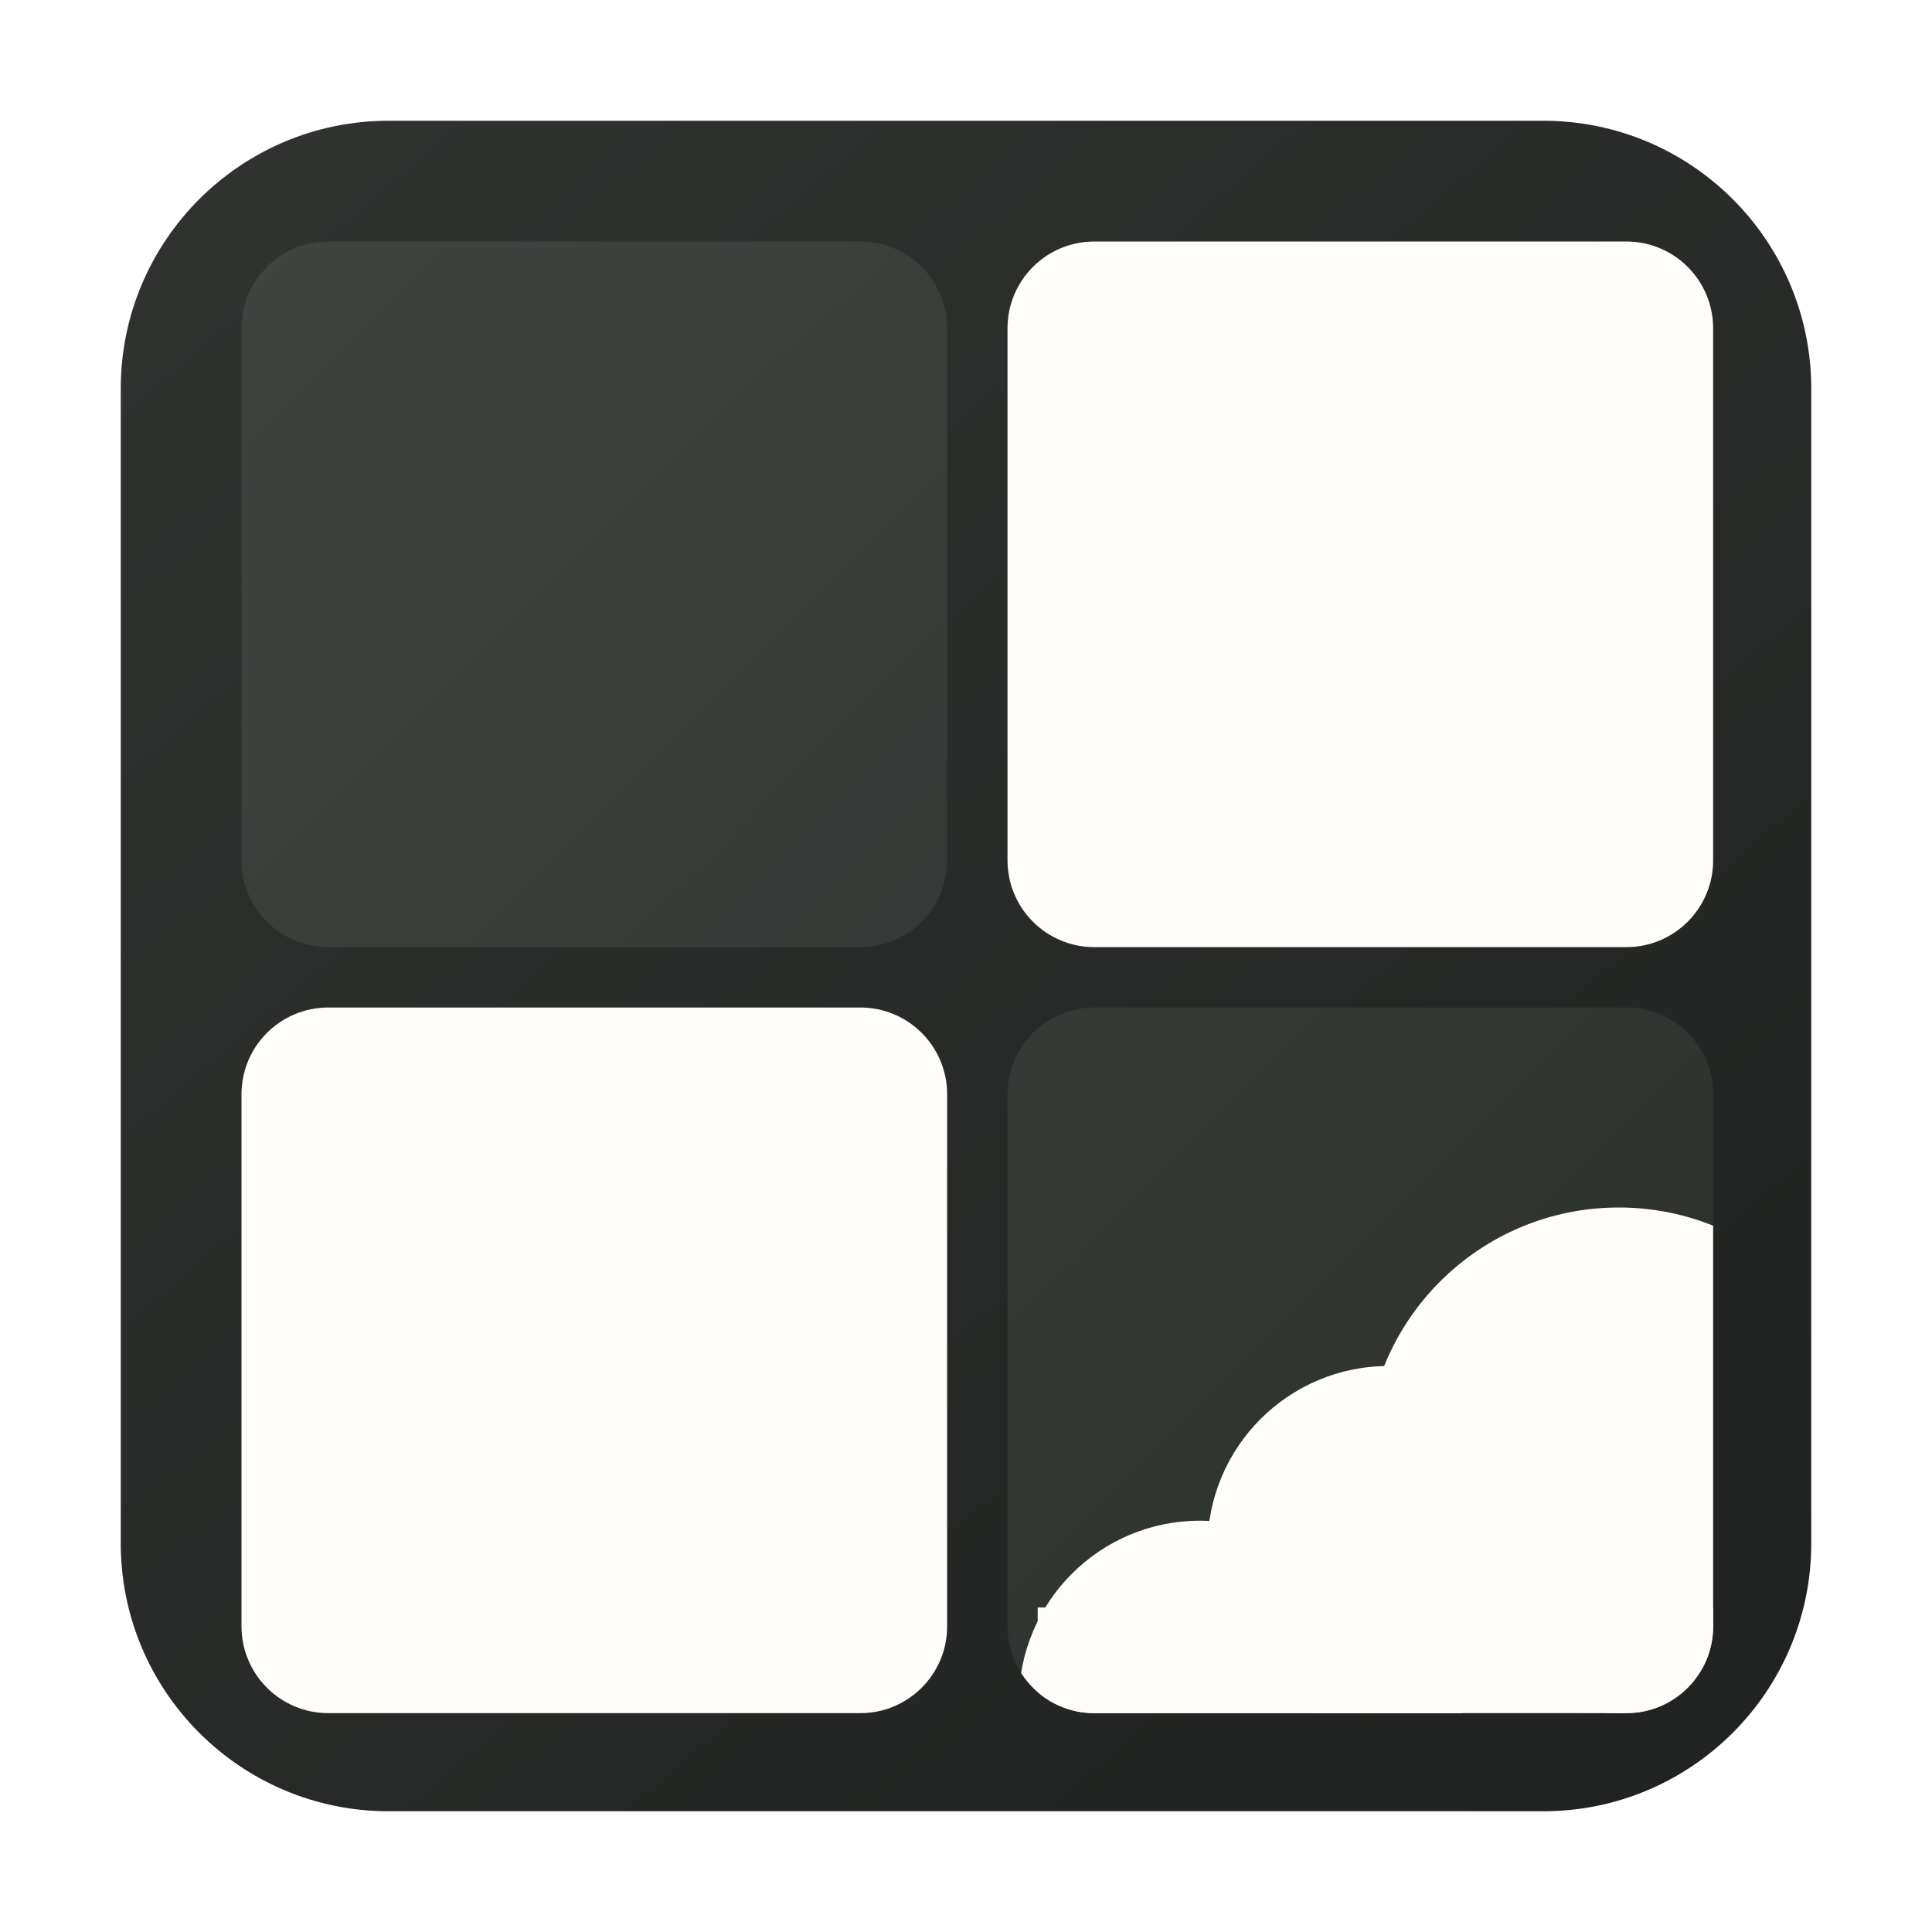
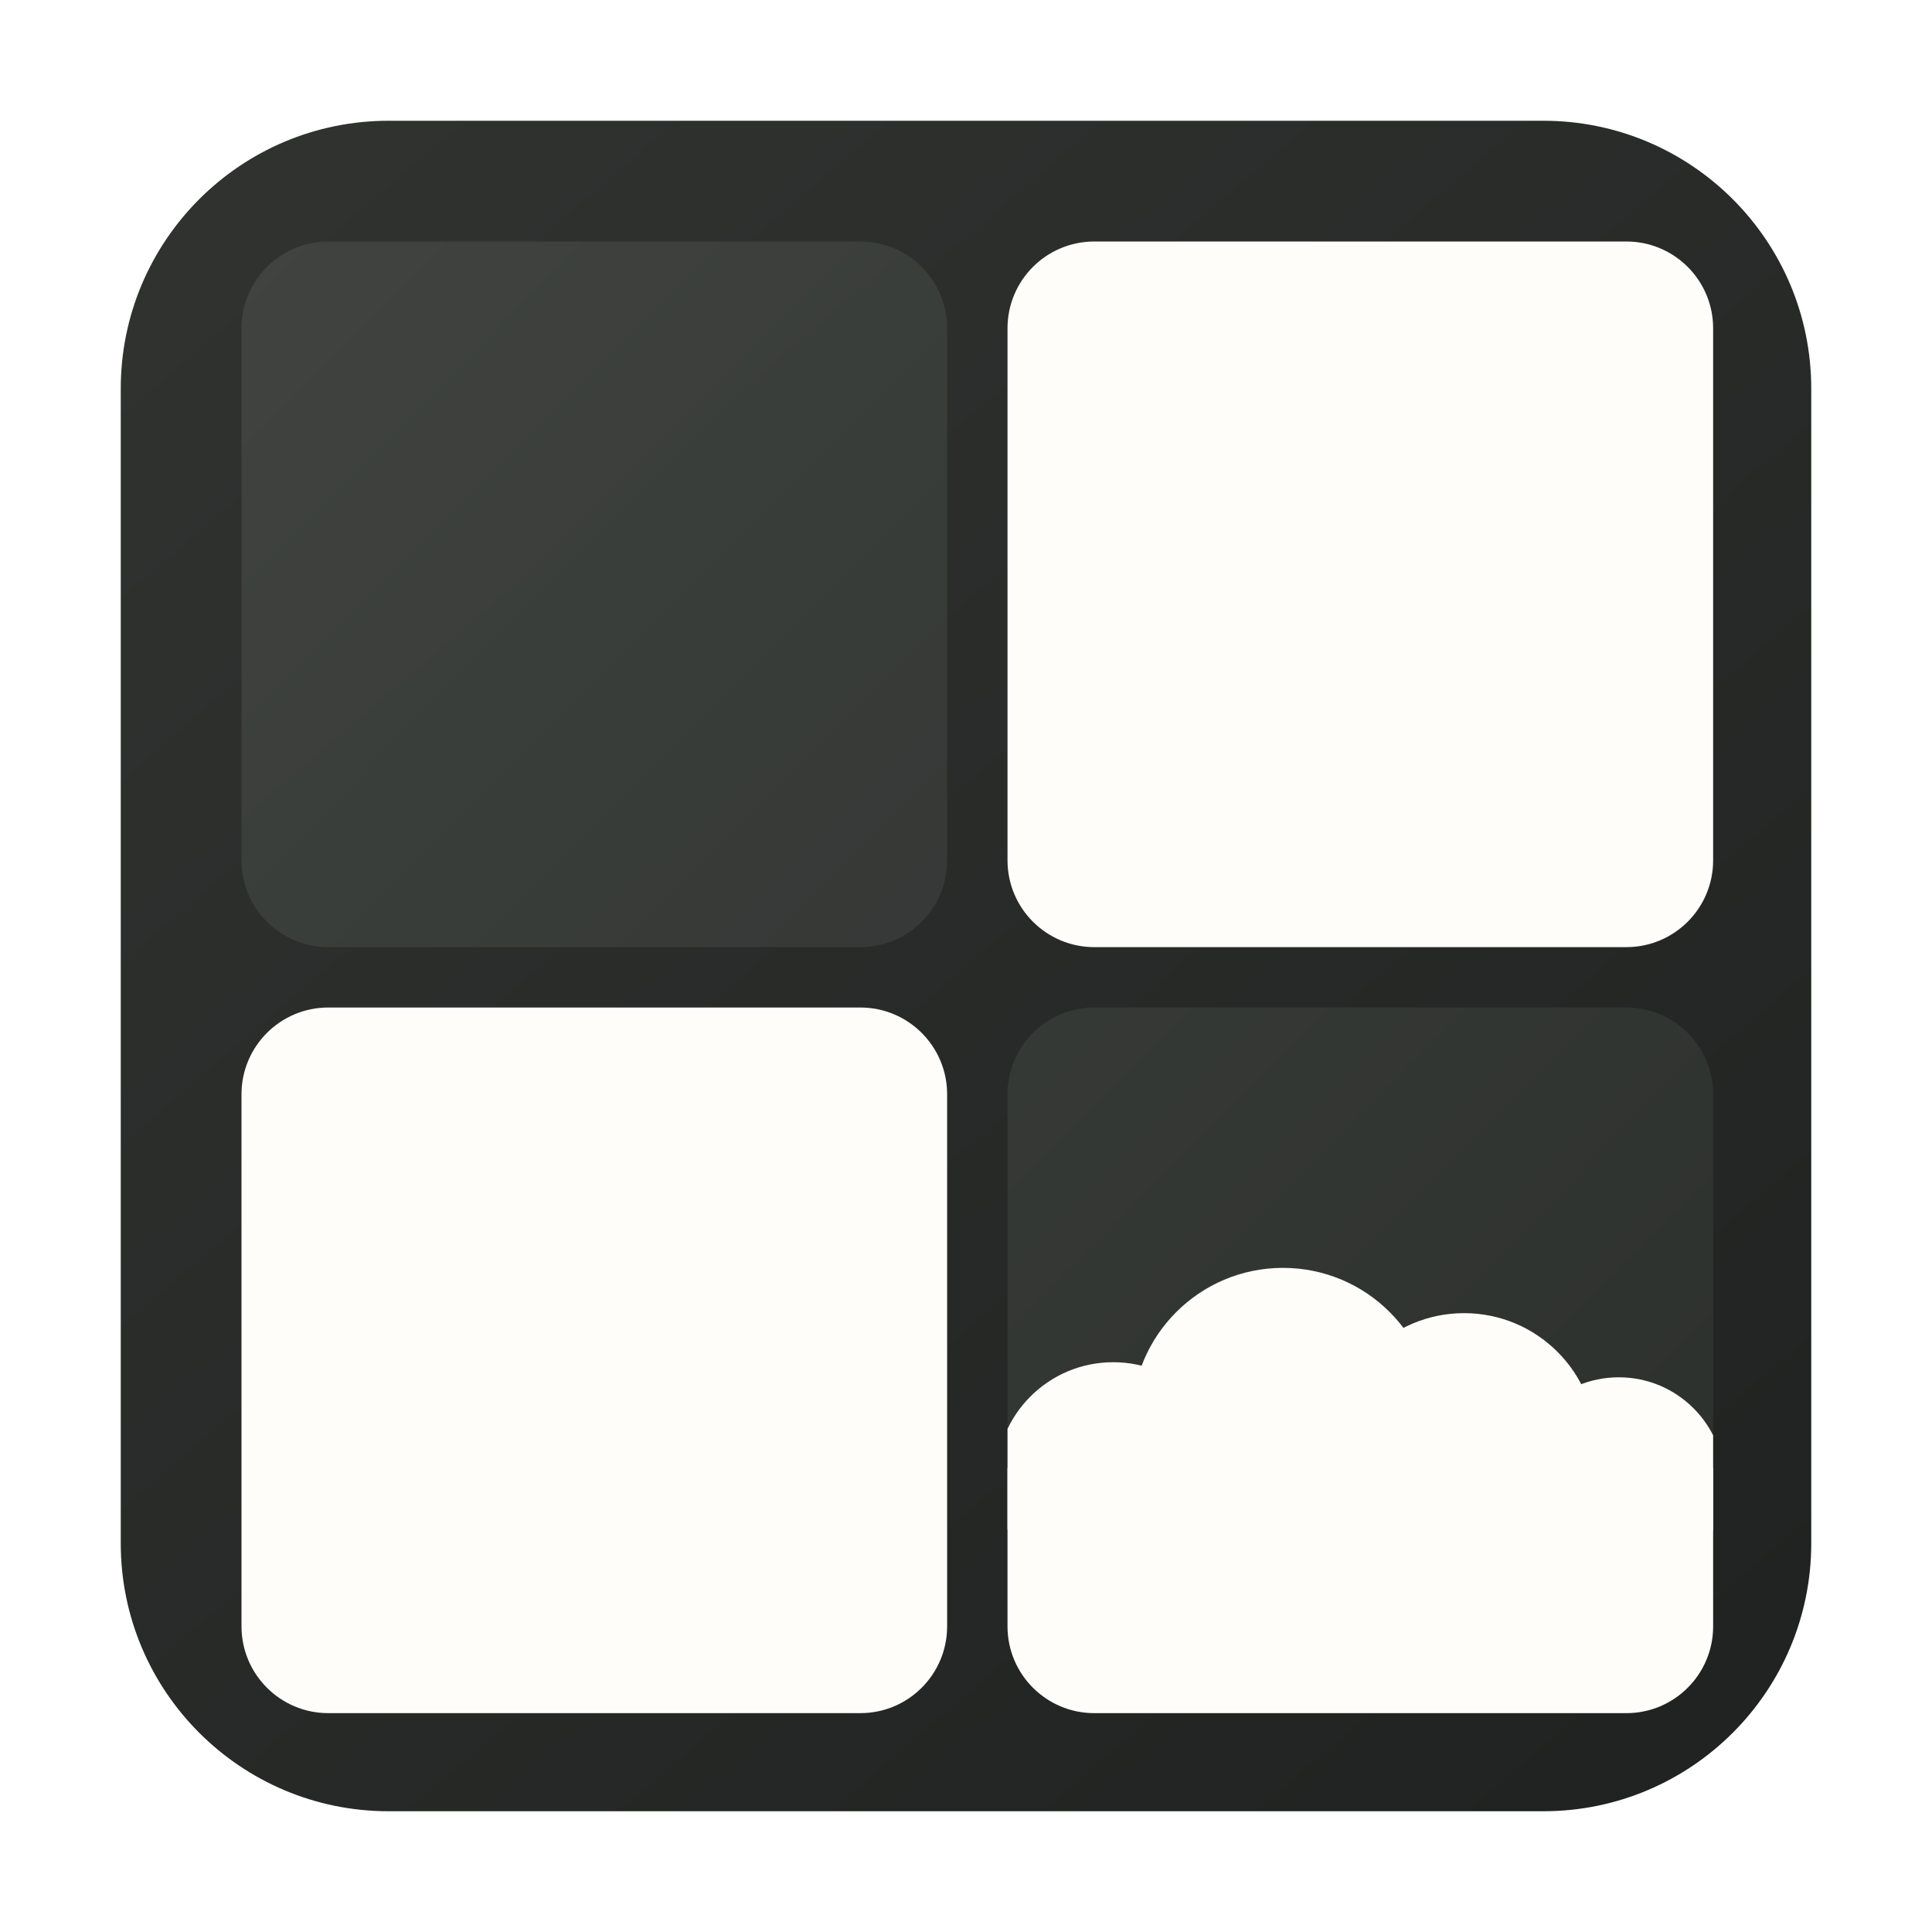
<svg xmlns="http://www.w3.org/2000/svg" viewBox="0 0 1024 1024">
  <defs>
    <linearGradient id="frame" x1="154" y1="95" x2="870" y2="929" gradientUnits="userSpaceOnUse">
      <stop offset="0" stop-color="#303230" />
      <stop offset="1" stop-color="#202321" />
    </linearGradient>
    <linearGradient id="dark-square" x1="128" y1="128" x2="894" y2="891" gradientUnits="userSpaceOnUse">
      <stop offset="0" stop-color="#414441" />
      <stop offset="1" stop-color="#2c302d" />
    </linearGradient>
    <clipPath id="fog-square">
      <rect x="534" y="534" width="374" height="374" rx="46" />
    </clipPath>
  </defs>
  <rect x="64" y="64" width="896" height="896" rx="142" fill="url(#frame)" />
  <rect x="128" y="128" width="374" height="374" rx="46" fill="url(#dark-square)" opacity="0.92" />
  <rect x="534" y="128" width="374" height="374" rx="46" fill="#fffdfa" />
  <rect x="128" y="534" width="374" height="374" rx="46" fill="#fffdfa" />
  <rect x="534" y="534" width="374" height="374" rx="46" fill="url(#dark-square)" />
  <g clip-path="url(#fog-square)">
-     <circle cx="636" cy="902" r="96" fill="#fffdfa" />
-     <circle cx="736" cy="820" r="96" fill="#fffdfa" />
-     <circle cx="858" cy="774" r="134" fill="#fffdfa" />
-     <rect x="550" y="852" width="370" height="110" fill="#fffdfa" />
+     <rect x="534" y="778" width="374" height="130" fill="#fffdfa" />
+     <circle cx="590" cy="784" r="62" fill="#fffdfa" />
+     <circle cx="680" cy="752" r="80" fill="#fffdfa" />
+     <circle cx="776" cy="766" r="70" fill="#fffdfa" />
+     <circle cx="858" cy="786" r="56" fill="#fffdfa" />
  </g>
</svg>
